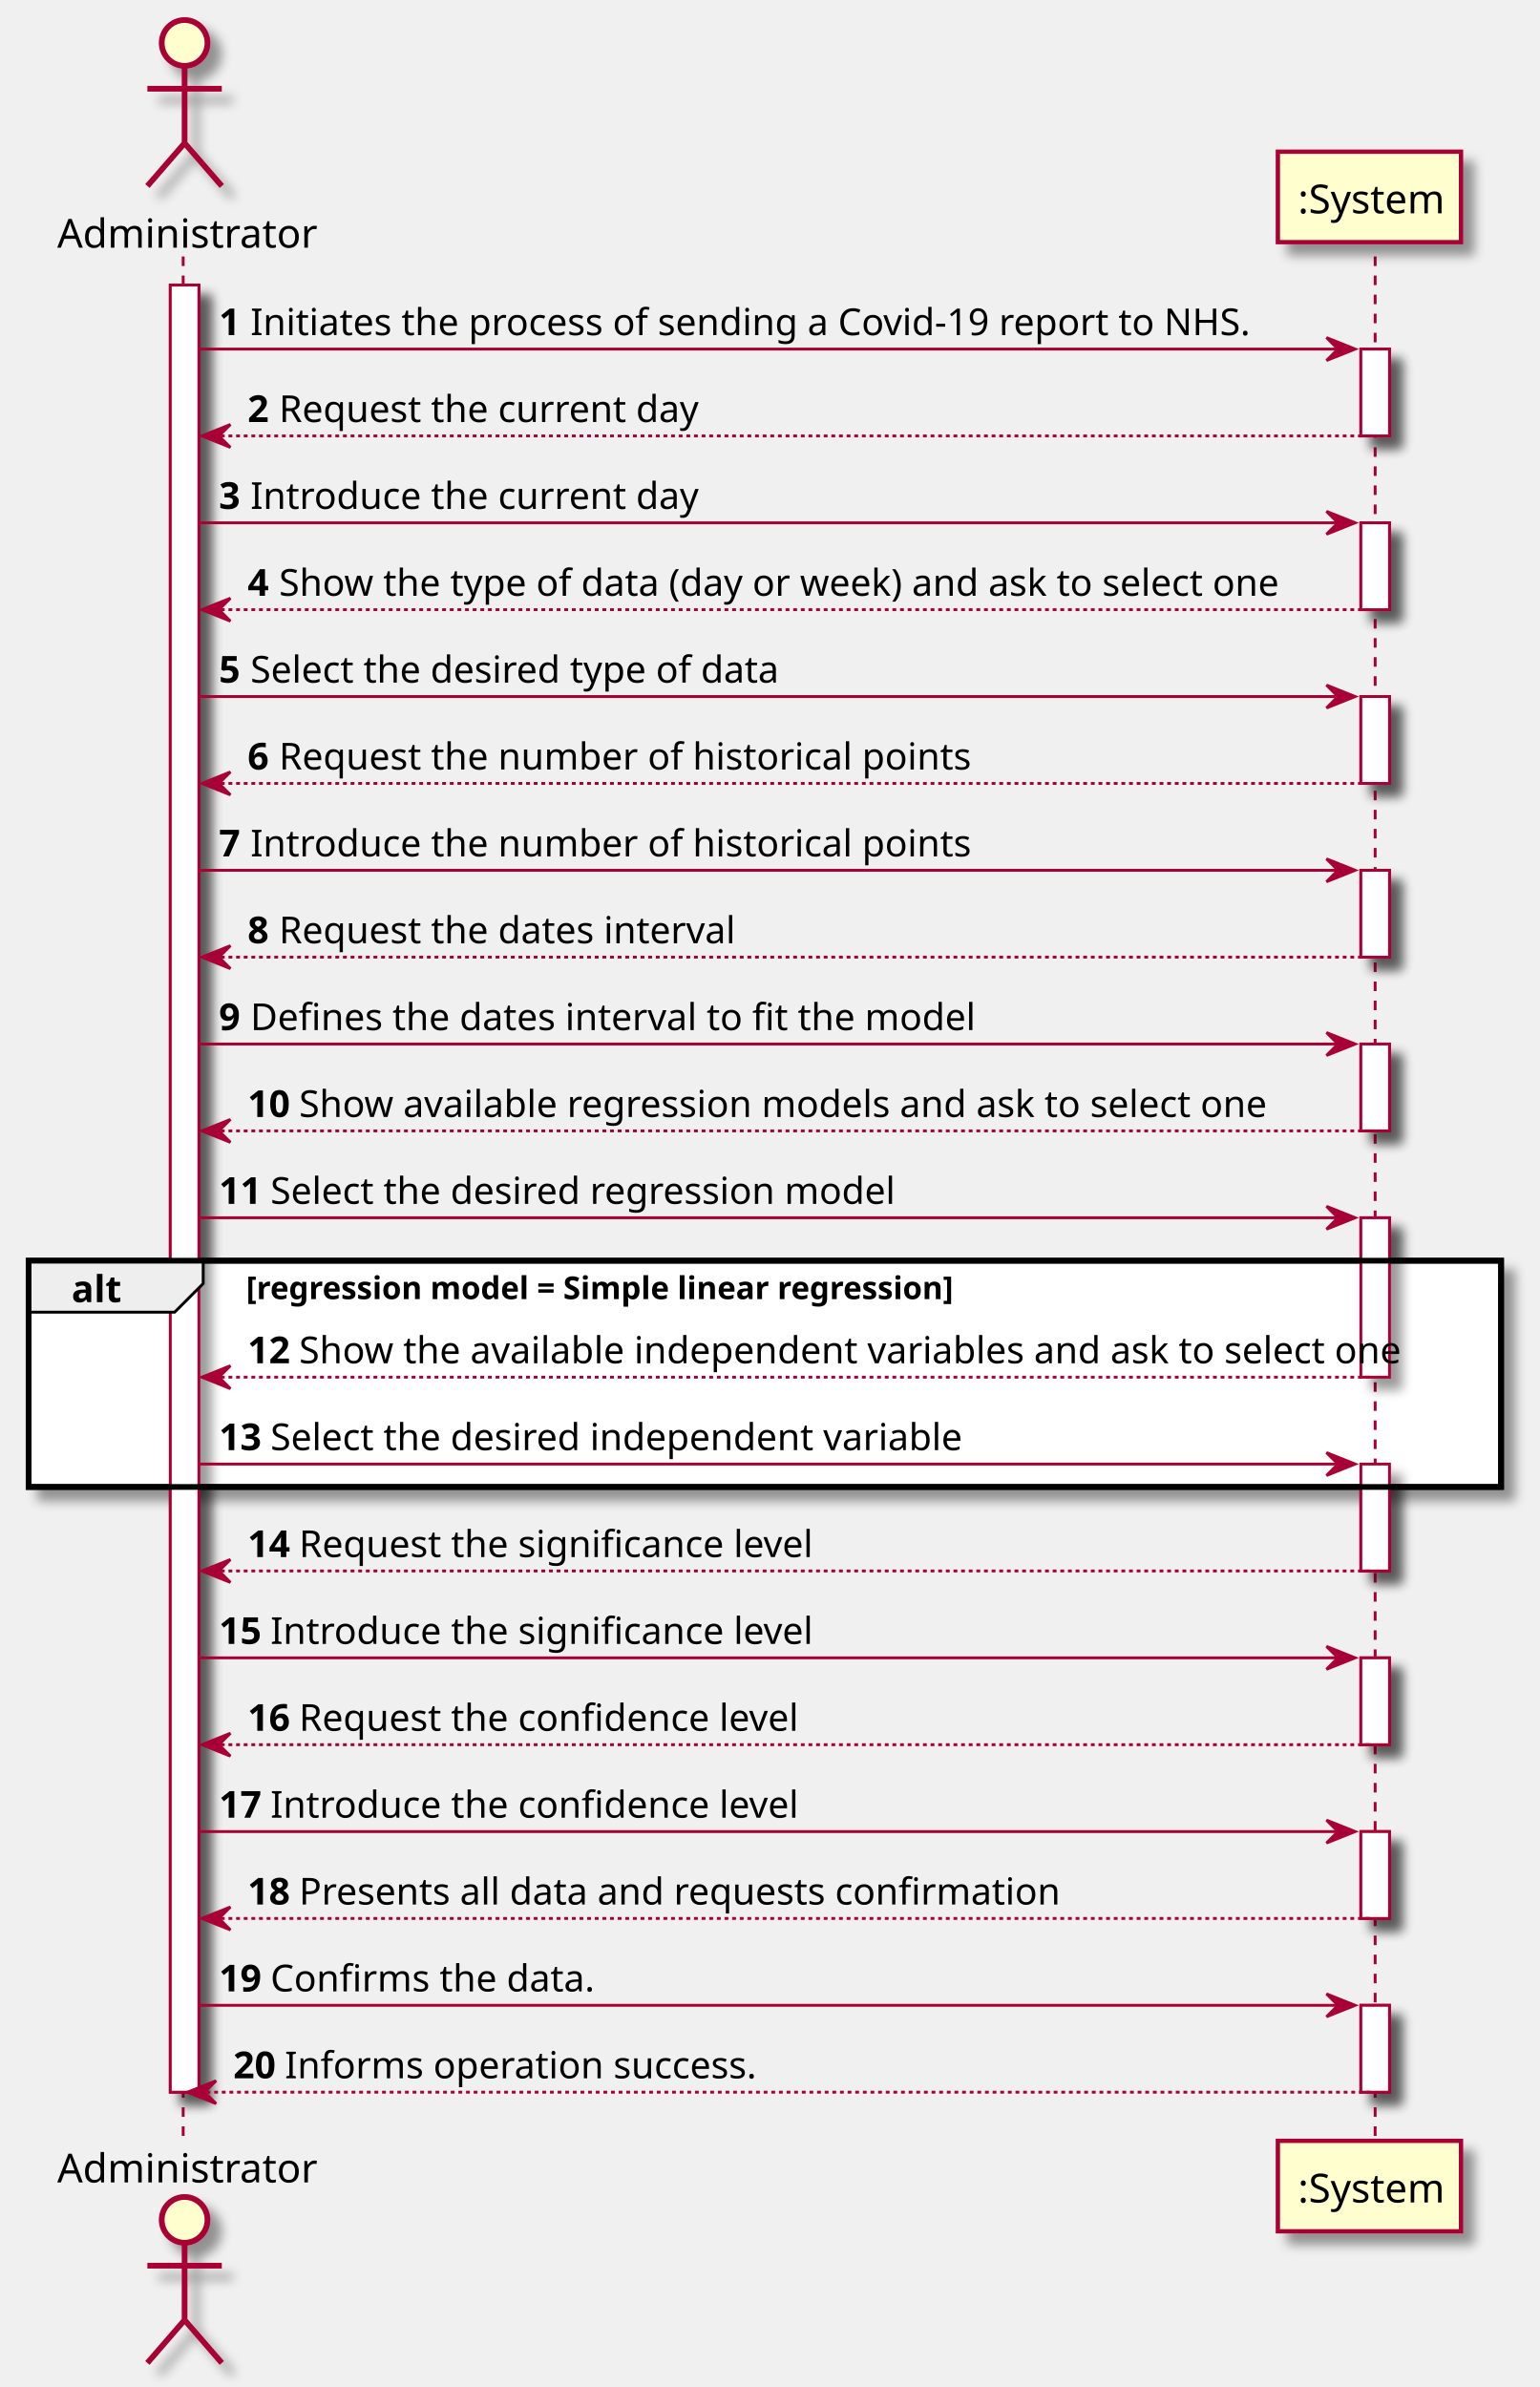
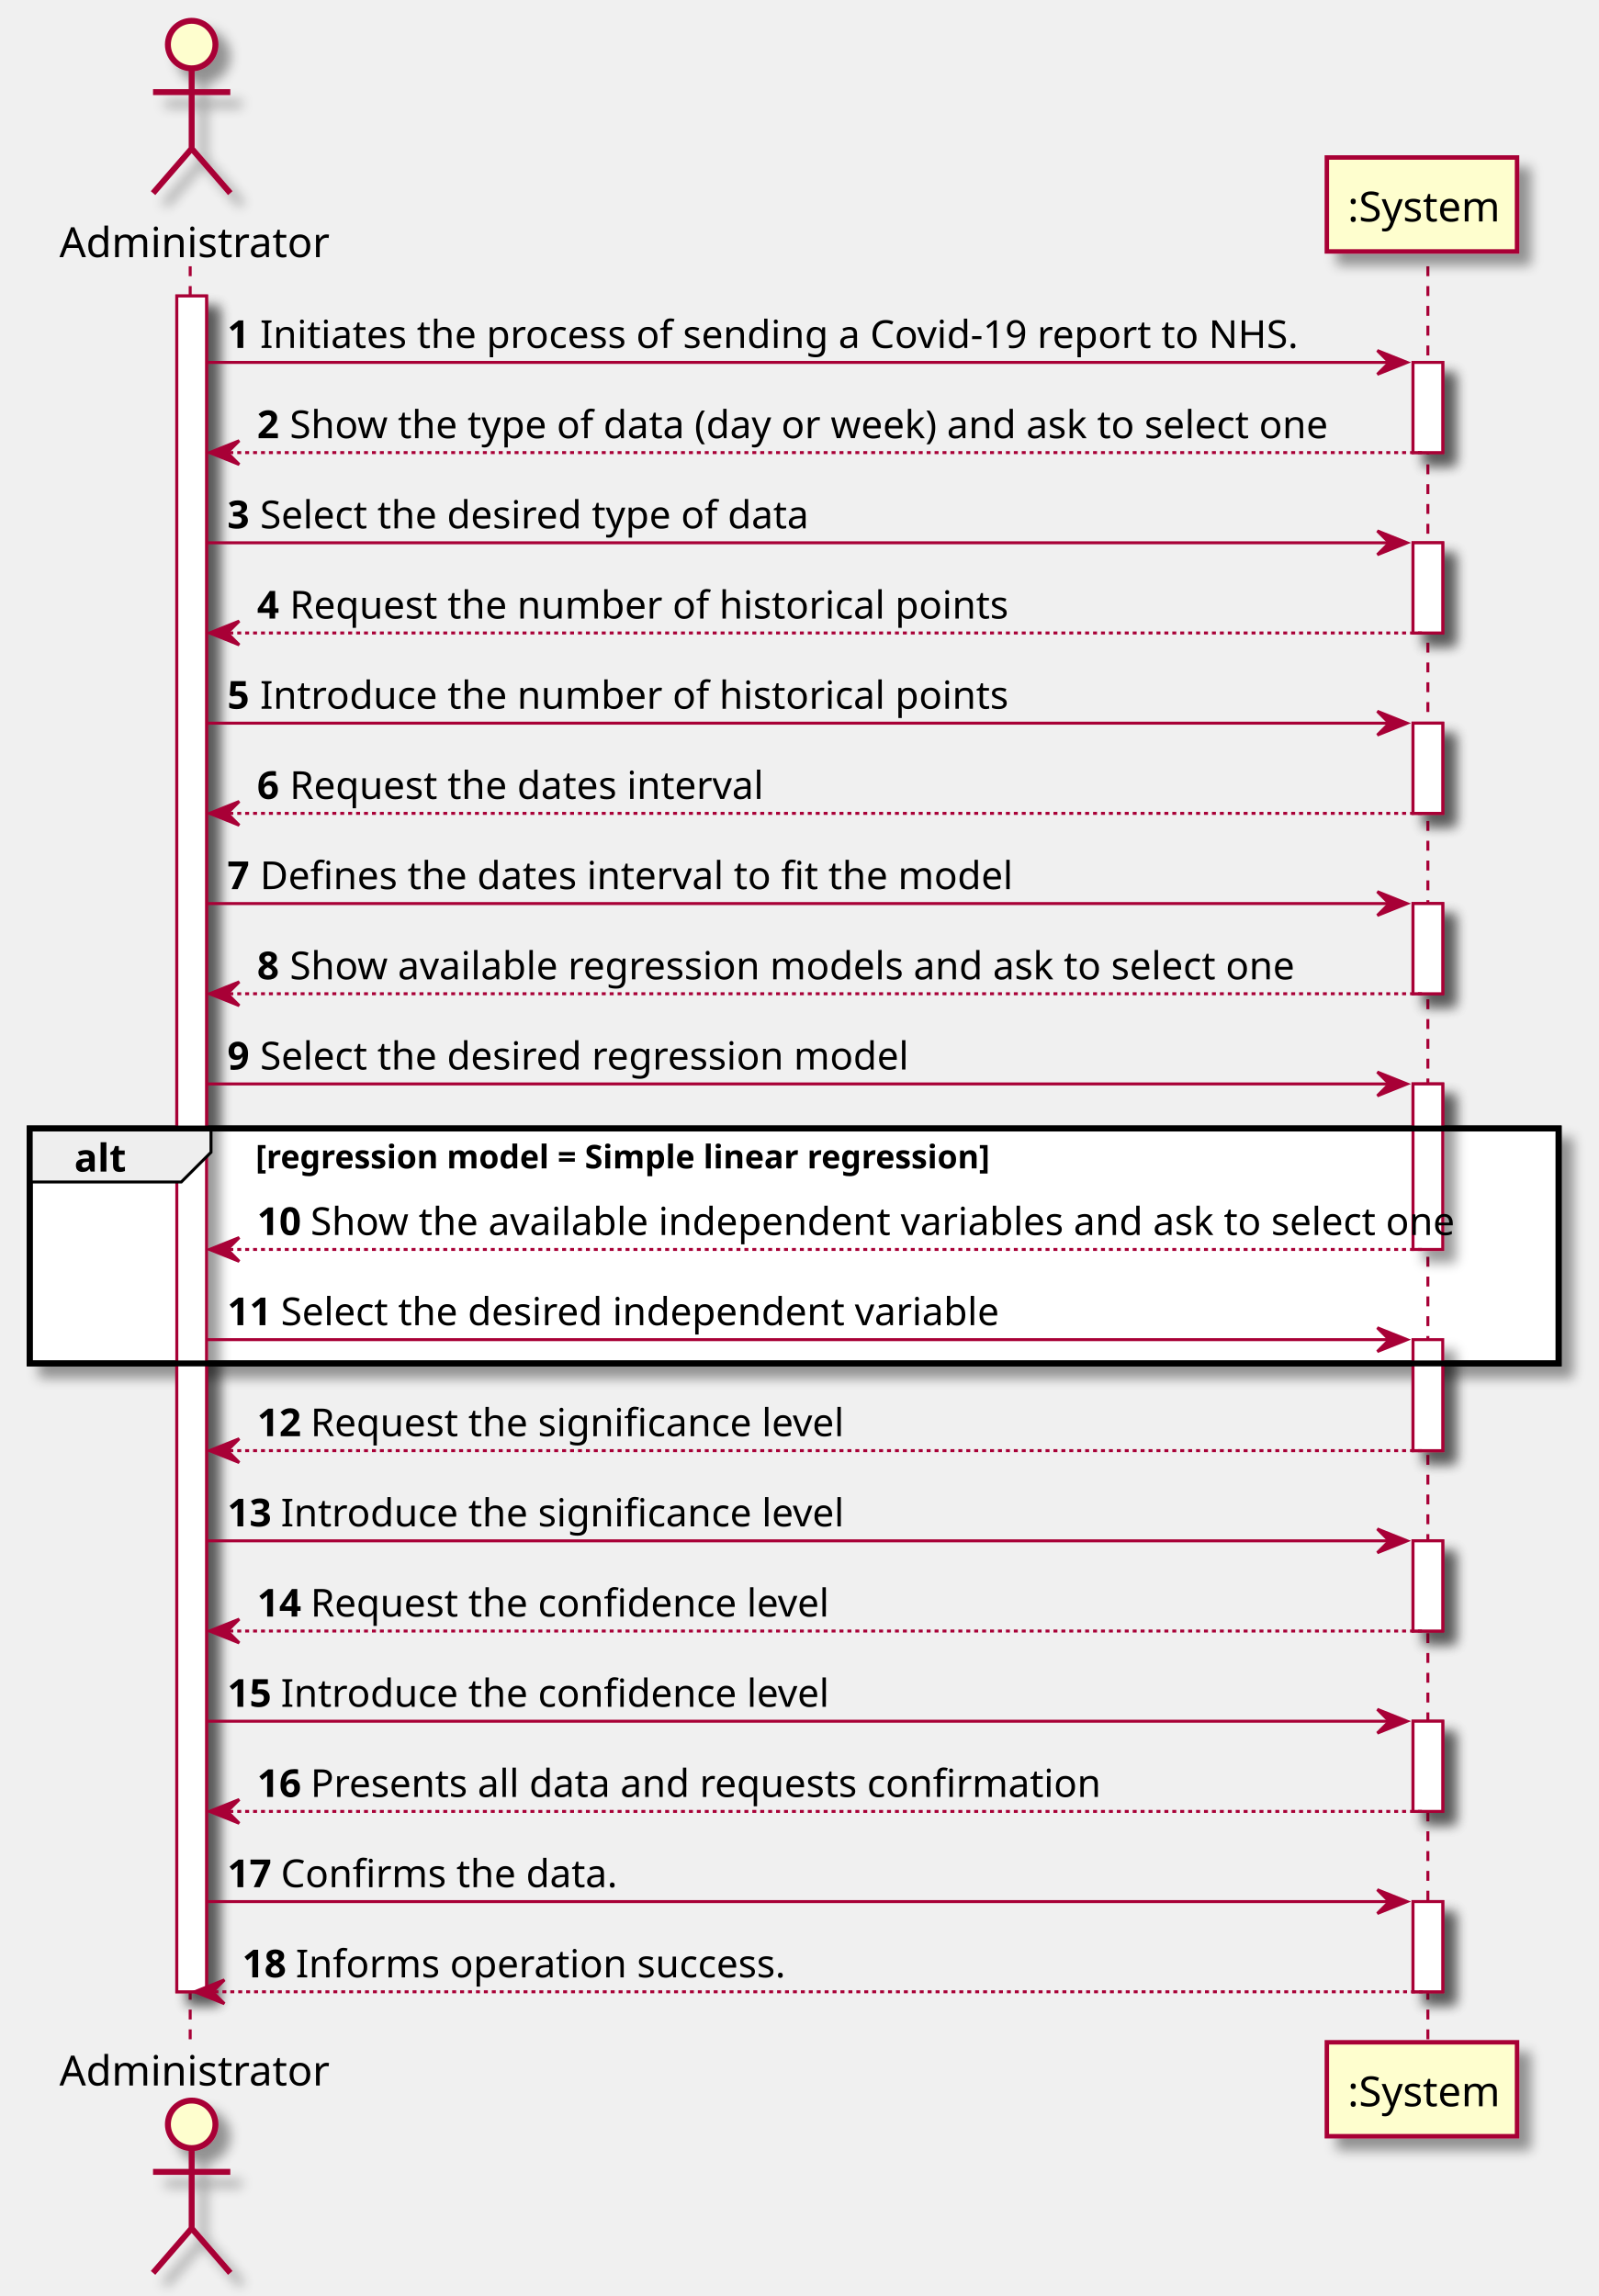
- <svg xmlns="http://www.w3.org/2000/svg" contentScriptType="application/ecmascript" contentStyleType="text/css" height="1251px" preserveAspectRatio="none" style="width:807px;height:1251px;" version="1.1" viewBox="0 0 807 1251" width="807px" zoomAndPan="magnify">
+ <svg xmlns="http://www.w3.org/2000/svg" contentScriptType="application/ecmascript" contentStyleType="text/css" height="1159.5px" preserveAspectRatio="none" style="width:807px;height:1159px;" version="1.1" viewBox="0 0 807 1159" width="807px" zoomAndPan="magnify">
  <defs>
-     <filter height="300%" id="fdxpa6la9vvdd" width="300%" x="-1" y="-1">
+     <filter height="300%" id="fcmab2fbfrio1" width="300%" x="-1" y="-1">
      <feGaussianBlur result="blurOut" stdDeviation="3.0" />
      <feColorMatrix in="blurOut" result="blurOut2" type="matrix" values="0 0 0 0 0 0 0 0 0 0 0 0 0 0 0 0 0 0 .4 0" />
      <feOffset dx="6.0" dy="6.0" in="blurOut2" result="blurOut3" />
      <feBlend in="SourceGraphic" in2="blurOut3" mode="normal" />
    </filter>
  </defs>
  <g>
-     <rect fill="#FFFFFF" filter="url(#fdxpa6la9vvdd)" height="947.074" style="stroke:#A80036;stroke-width:1.5;" width="15" x="89.25" y="149.414" />
-     <rect fill="#FFFFFF" filter="url(#fdxpa6la9vvdd)" height="45.527" style="stroke:#A80036;stroke-width:1.5;" width="15" x="713.25" y="182.941" />
-     <rect fill="#FFFFFF" filter="url(#fdxpa6la9vvdd)" height="45.527" style="stroke:#A80036;stroke-width:1.5;" width="15" x="713.25" y="273.996" />
-     <rect fill="#FFFFFF" filter="url(#fdxpa6la9vvdd)" height="45.527" style="stroke:#A80036;stroke-width:1.5;" width="15" x="713.25" y="365.051" />
-     <rect fill="#FFFFFF" filter="url(#fdxpa6la9vvdd)" height="45.527" style="stroke:#A80036;stroke-width:1.5;" width="15" x="713.25" y="456.106" />
-     <rect fill="#FFFFFF" filter="url(#fdxpa6la9vvdd)" height="45.527" style="stroke:#A80036;stroke-width:1.5;" width="15" x="713.25" y="547.16" />
-     <rect fill="#FFFFFF" filter="url(#fdxpa6la9vvdd)" height="83.555" style="stroke:#A80036;stroke-width:1.5;" width="15" x="713.25" y="638.215" />
-     <rect fill="#FFFFFF" filter="url(#fdxpa6la9vvdd)" height="56.027" style="stroke:#A80036;stroke-width:1.5;" width="15" x="713.25" y="767.297" />
-     <rect fill="#FFFFFF" filter="url(#fdxpa6la9vvdd)" height="45.527" style="stroke:#A80036;stroke-width:1.5;" width="15" x="713.25" y="868.852" />
-     <rect fill="#FFFFFF" filter="url(#fdxpa6la9vvdd)" height="45.527" style="stroke:#A80036;stroke-width:1.5;" width="15" x="713.25" y="959.906" />
-     <rect fill="#FFFFFF" filter="url(#fdxpa6la9vvdd)" height="45.527" style="stroke:#A80036;stroke-width:1.5;" width="15" x="713.25" y="1050.961" />
-     <rect fill="#FFFFFF" filter="url(#fdxpa6la9vvdd)" height="118.582" style="stroke:#000000;stroke-width:3.0;" width="771.75" x="15" y="660.715" />
-     <line style="stroke:#A80036;stroke-width:1.5;stroke-dasharray:5.0,5.0;" x1="96" x2="96" y1="134.414" y2="1123.488" />
-     <line style="stroke:#A80036;stroke-width:1.5;stroke-dasharray:5.0,5.0;" x1="720.75" x2="720.75" y1="134.414" y2="1123.488" />
+     <rect fill="#FFFFFF" filter="url(#fcmab2fbfrio1)" height="856.019" style="stroke:#A80036;stroke-width:1.5;" width="15" x="89.25" y="149.414" />
+     <rect fill="#FFFFFF" filter="url(#fcmab2fbfrio1)" height="45.527" style="stroke:#A80036;stroke-width:1.5;" width="15" x="713.25" y="182.941" />
+     <rect fill="#FFFFFF" filter="url(#fcmab2fbfrio1)" height="45.527" style="stroke:#A80036;stroke-width:1.5;" width="15" x="713.25" y="273.996" />
+     <rect fill="#FFFFFF" filter="url(#fcmab2fbfrio1)" height="45.527" style="stroke:#A80036;stroke-width:1.5;" width="15" x="713.25" y="365.051" />
+     <rect fill="#FFFFFF" filter="url(#fcmab2fbfrio1)" height="45.527" style="stroke:#A80036;stroke-width:1.5;" width="15" x="713.25" y="456.106" />
+     <rect fill="#FFFFFF" filter="url(#fcmab2fbfrio1)" height="83.555" style="stroke:#A80036;stroke-width:1.5;" width="15" x="713.25" y="547.16" />
+     <rect fill="#FFFFFF" filter="url(#fcmab2fbfrio1)" height="56.027" style="stroke:#A80036;stroke-width:1.5;" width="15" x="713.25" y="676.242" />
+     <rect fill="#FFFFFF" filter="url(#fcmab2fbfrio1)" height="45.527" style="stroke:#A80036;stroke-width:1.5;" width="15" x="713.25" y="777.797" />
+     <rect fill="#FFFFFF" filter="url(#fcmab2fbfrio1)" height="45.527" style="stroke:#A80036;stroke-width:1.5;" width="15" x="713.25" y="868.852" />
+     <rect fill="#FFFFFF" filter="url(#fcmab2fbfrio1)" height="45.527" style="stroke:#A80036;stroke-width:1.5;" width="15" x="713.25" y="959.906" />
+     <rect fill="#FFFFFF" filter="url(#fcmab2fbfrio1)" height="118.582" style="stroke:#000000;stroke-width:3.0;" width="771.75" x="15" y="569.66" />
+     <line style="stroke:#A80036;stroke-width:1.5;stroke-dasharray:5.0,5.0;" x1="96" x2="96" y1="134.414" y2="1032.434" />
+     <line style="stroke:#A80036;stroke-width:1.5;stroke-dasharray:5.0,5.0;" x1="720.75" x2="720.75" y1="134.414" y2="1032.434" />
    <text fill="#000000" font-family="sans-serif" font-size="21" lengthAdjust="spacing" textLength="124.5" x="30" y="129.8">Administrator</text>
-     <ellipse cx="96.75" cy="22.5" fill="#FEFECE" filter="url(#fdxpa6la9vvdd)" rx="12" ry="12" style="stroke:#A80036;stroke-width:3.0;" />
-     <path d="M96.75,34.5 L96.75,75 M77.25,46.5 L116.25,46.5 M96.75,75 L77.25,97.5 M96.75,75 L116.25,97.5 " fill="none" filter="url(#fdxpa6la9vvdd)" style="stroke:#A80036;stroke-width:3.0;" />
-     <text fill="#000000" font-family="sans-serif" font-size="21" lengthAdjust="spacing" textLength="124.5" x="30" y="1143.788">Administrator</text>
-     <ellipse cx="96.75" cy="1163.402" fill="#FEFECE" filter="url(#fdxpa6la9vvdd)" rx="12" ry="12" style="stroke:#A80036;stroke-width:3.0;" />
-     <path d="M96.75,1175.402 L96.75,1215.902 M77.25,1187.402 L116.25,1187.402 M96.75,1215.902 L77.25,1238.402 M96.75,1215.902 L116.25,1238.402 " fill="none" filter="url(#fdxpa6la9vvdd)" style="stroke:#A80036;stroke-width:3.0;" />
-     <rect fill="#FEFECE" filter="url(#fdxpa6la9vvdd)" height="47.414" style="stroke:#A80036;stroke-width:2.25;" width="96" x="669.75" y="79.5" />
+     <ellipse cx="96.75" cy="22.5" fill="#FEFECE" filter="url(#fcmab2fbfrio1)" rx="12" ry="12" style="stroke:#A80036;stroke-width:3.0;" />
+     <path d="M96.75,34.5 L96.75,75 M77.25,46.5 L116.25,46.5 M96.75,75 L77.25,97.5 M96.75,75 L116.25,97.5 " fill="none" filter="url(#fcmab2fbfrio1)" style="stroke:#A80036;stroke-width:3.0;" />
+     <text fill="#000000" font-family="sans-serif" font-size="21" lengthAdjust="spacing" textLength="124.5" x="30" y="1052.733">Administrator</text>
+     <ellipse cx="96.75" cy="1072.348" fill="#FEFECE" filter="url(#fcmab2fbfrio1)" rx="12" ry="12" style="stroke:#A80036;stroke-width:3.0;" />
+     <path d="M96.75,1084.348 L96.75,1124.848 M77.25,1096.348 L116.25,1096.348 M96.75,1124.848 L77.25,1147.348 M96.75,1124.848 L116.25,1147.348 " fill="none" filter="url(#fcmab2fbfrio1)" style="stroke:#A80036;stroke-width:3.0;" />
+     <rect fill="#FEFECE" filter="url(#fcmab2fbfrio1)" height="47.414" style="stroke:#A80036;stroke-width:2.25;" width="96" x="669.75" y="79.5" />
    <text fill="#000000" font-family="sans-serif" font-size="21" lengthAdjust="spacing" textLength="75" x="680.25" y="111.8">:System</text>
-     <rect fill="#FEFECE" filter="url(#fdxpa6la9vvdd)" height="47.414" style="stroke:#A80036;stroke-width:2.25;" width="96" x="669.75" y="1121.988" />
-     <text fill="#000000" font-family="sans-serif" font-size="21" lengthAdjust="spacing" textLength="75" x="680.25" y="1154.288">:System</text>
-     <rect fill="#FFFFFF" filter="url(#fdxpa6la9vvdd)" height="947.074" style="stroke:#A80036;stroke-width:1.5;" width="15" x="89.25" y="149.414" />
-     <rect fill="#FFFFFF" filter="url(#fdxpa6la9vvdd)" height="45.527" style="stroke:#A80036;stroke-width:1.5;" width="15" x="713.25" y="182.941" />
-     <rect fill="#FFFFFF" filter="url(#fdxpa6la9vvdd)" height="45.527" style="stroke:#A80036;stroke-width:1.5;" width="15" x="713.25" y="273.996" />
-     <rect fill="#FFFFFF" filter="url(#fdxpa6la9vvdd)" height="45.527" style="stroke:#A80036;stroke-width:1.5;" width="15" x="713.25" y="365.051" />
-     <rect fill="#FFFFFF" filter="url(#fdxpa6la9vvdd)" height="45.527" style="stroke:#A80036;stroke-width:1.5;" width="15" x="713.25" y="456.106" />
-     <rect fill="#FFFFFF" filter="url(#fdxpa6la9vvdd)" height="45.527" style="stroke:#A80036;stroke-width:1.5;" width="15" x="713.25" y="547.16" />
-     <rect fill="#FFFFFF" filter="url(#fdxpa6la9vvdd)" height="83.555" style="stroke:#A80036;stroke-width:1.5;" width="15" x="713.25" y="638.215" />
-     <rect fill="#FFFFFF" filter="url(#fdxpa6la9vvdd)" height="56.027" style="stroke:#A80036;stroke-width:1.5;" width="15" x="713.25" y="767.297" />
-     <rect fill="#FFFFFF" filter="url(#fdxpa6la9vvdd)" height="45.527" style="stroke:#A80036;stroke-width:1.5;" width="15" x="713.25" y="868.852" />
-     <rect fill="#FFFFFF" filter="url(#fdxpa6la9vvdd)" height="45.527" style="stroke:#A80036;stroke-width:1.5;" width="15" x="713.25" y="959.906" />
-     <rect fill="#FFFFFF" filter="url(#fdxpa6la9vvdd)" height="45.527" style="stroke:#A80036;stroke-width:1.5;" width="15" x="713.25" y="1050.961" />
+     <rect fill="#FEFECE" filter="url(#fcmab2fbfrio1)" height="47.414" style="stroke:#A80036;stroke-width:2.25;" width="96" x="669.75" y="1030.934" />
+     <text fill="#000000" font-family="sans-serif" font-size="21" lengthAdjust="spacing" textLength="75" x="680.25" y="1063.233">:System</text>
+     <rect fill="#FFFFFF" filter="url(#fcmab2fbfrio1)" height="856.019" style="stroke:#A80036;stroke-width:1.5;" width="15" x="89.25" y="149.414" />
+     <rect fill="#FFFFFF" filter="url(#fcmab2fbfrio1)" height="45.527" style="stroke:#A80036;stroke-width:1.5;" width="15" x="713.25" y="182.941" />
+     <rect fill="#FFFFFF" filter="url(#fcmab2fbfrio1)" height="45.527" style="stroke:#A80036;stroke-width:1.5;" width="15" x="713.25" y="273.996" />
+     <rect fill="#FFFFFF" filter="url(#fcmab2fbfrio1)" height="45.527" style="stroke:#A80036;stroke-width:1.5;" width="15" x="713.25" y="365.051" />
+     <rect fill="#FFFFFF" filter="url(#fcmab2fbfrio1)" height="45.527" style="stroke:#A80036;stroke-width:1.5;" width="15" x="713.25" y="456.106" />
+     <rect fill="#FFFFFF" filter="url(#fcmab2fbfrio1)" height="83.555" style="stroke:#A80036;stroke-width:1.5;" width="15" x="713.25" y="547.16" />
+     <rect fill="#FFFFFF" filter="url(#fcmab2fbfrio1)" height="56.027" style="stroke:#A80036;stroke-width:1.5;" width="15" x="713.25" y="676.242" />
+     <rect fill="#FFFFFF" filter="url(#fcmab2fbfrio1)" height="45.527" style="stroke:#A80036;stroke-width:1.5;" width="15" x="713.25" y="777.797" />
+     <rect fill="#FFFFFF" filter="url(#fcmab2fbfrio1)" height="45.527" style="stroke:#A80036;stroke-width:1.5;" width="15" x="713.25" y="868.852" />
+     <rect fill="#FFFFFF" filter="url(#fcmab2fbfrio1)" height="45.527" style="stroke:#A80036;stroke-width:1.5;" width="15" x="713.25" y="959.906" />
    <polygon fill="#A80036" points="695.25,176.941,710.25,182.941,695.25,188.941,701.25,182.941" style="stroke:#A80036;stroke-width:1.5;" />
    <line style="stroke:#A80036;stroke-width:1.5;" x1="104.25" x2="704.25" y1="182.941" y2="182.941" />
    <text fill="#000000" font-family="sans-serif" font-size="19.5" font-weight="bold" lengthAdjust="spacing" textLength="10.5" x="114.75" y="175.657">1</text>
    <text fill="#000000" font-family="sans-serif" font-size="19.5" lengthAdjust="spacing" textLength="496.5" x="131.25" y="175.657">Initiates the process of sending a Covid-19 report to NHS.</text>
    <polygon fill="#A80036" points="120.75,222.469,105.75,228.469,120.75,234.469,114.75,228.469" style="stroke:#A80036;stroke-width:1.5;" />
    <line style="stroke:#A80036;stroke-width:1.5;stroke-dasharray:2.0,2.0;" x1="111.75" x2="719.25" y1="228.469" y2="228.469" />
    <text fill="#000000" font-family="sans-serif" font-size="19.5" font-weight="bold" lengthAdjust="spacing" textLength="10.5" x="129.75" y="221.184">2</text>
-     <text fill="#000000" font-family="sans-serif" font-size="19.5" lengthAdjust="spacing" textLength="208.5" x="146.25" y="221.184">Request the current day</text>
+     <text fill="#000000" font-family="sans-serif" font-size="19.5" lengthAdjust="spacing" textLength="511.5" x="146.25" y="221.184">Show the type of data (day or week)  and ask to select one</text>
    <polygon fill="#A80036" points="695.25,267.996,710.25,273.996,695.25,279.996,701.25,273.996" style="stroke:#A80036;stroke-width:1.5;" />
    <line style="stroke:#A80036;stroke-width:1.5;" x1="104.25" x2="704.25" y1="273.996" y2="273.996" />
    <text fill="#000000" font-family="sans-serif" font-size="19.5" font-weight="bold" lengthAdjust="spacing" textLength="10.5" x="114.75" y="266.711">3</text>
-     <text fill="#000000" font-family="sans-serif" font-size="19.5" lengthAdjust="spacing" textLength="216" x="131.25" y="266.711">Introduce the current day</text>
+     <text fill="#000000" font-family="sans-serif" font-size="19.5" lengthAdjust="spacing" textLength="265.5" x="131.25" y="266.711">Select the desired type of data</text>
    <polygon fill="#A80036" points="120.75,313.523,105.75,319.523,120.75,325.523,114.75,319.523" style="stroke:#A80036;stroke-width:1.5;" />
    <line style="stroke:#A80036;stroke-width:1.5;stroke-dasharray:2.0,2.0;" x1="111.75" x2="719.25" y1="319.523" y2="319.523" />
    <text fill="#000000" font-family="sans-serif" font-size="19.5" font-weight="bold" lengthAdjust="spacing" textLength="10.5" x="129.75" y="312.239">4</text>
-     <text fill="#000000" font-family="sans-serif" font-size="19.5" lengthAdjust="spacing" textLength="511.5" x="146.25" y="312.239">Show the type of data (day or week)  and ask to select one</text>
+     <text fill="#000000" font-family="sans-serif" font-size="19.5" lengthAdjust="spacing" textLength="339" x="146.25" y="312.239">Request the number of historical points</text>
    <polygon fill="#A80036" points="695.25,359.051,710.25,365.051,695.25,371.051,701.25,365.051" style="stroke:#A80036;stroke-width:1.5;" />
    <line style="stroke:#A80036;stroke-width:1.5;" x1="104.25" x2="704.25" y1="365.051" y2="365.051" />
    <text fill="#000000" font-family="sans-serif" font-size="19.5" font-weight="bold" lengthAdjust="spacing" textLength="10.5" x="114.75" y="357.766">5</text>
-     <text fill="#000000" font-family="sans-serif" font-size="19.5" lengthAdjust="spacing" textLength="265.5" x="131.25" y="357.766">Select the desired type of data</text>
+     <text fill="#000000" font-family="sans-serif" font-size="19.5" lengthAdjust="spacing" textLength="346.5" x="131.25" y="357.766">Introduce the number of historical points</text>
    <polygon fill="#A80036" points="120.75,404.578,105.75,410.578,120.75,416.578,114.75,410.578" style="stroke:#A80036;stroke-width:1.5;" />
    <line style="stroke:#A80036;stroke-width:1.5;stroke-dasharray:2.0,2.0;" x1="111.75" x2="719.25" y1="410.578" y2="410.578" />
    <text fill="#000000" font-family="sans-serif" font-size="19.5" font-weight="bold" lengthAdjust="spacing" textLength="10.5" x="129.75" y="403.293">6</text>
-     <text fill="#000000" font-family="sans-serif" font-size="19.5" lengthAdjust="spacing" textLength="339" x="146.25" y="403.293">Request the number of historical points</text>
+     <text fill="#000000" font-family="sans-serif" font-size="19.5" lengthAdjust="spacing" textLength="225" x="146.25" y="403.293">Request the dates interval</text>
    <polygon fill="#A80036" points="695.25,450.106,710.25,456.106,695.25,462.106,701.25,456.106" style="stroke:#A80036;stroke-width:1.5;" />
    <line style="stroke:#A80036;stroke-width:1.5;" x1="104.25" x2="704.25" y1="456.106" y2="456.106" />
    <text fill="#000000" font-family="sans-serif" font-size="19.5" font-weight="bold" lengthAdjust="spacing" textLength="10.5" x="114.75" y="448.821">7</text>
-     <text fill="#000000" font-family="sans-serif" font-size="19.5" lengthAdjust="spacing" textLength="346.5" x="131.25" y="448.821">Introduce the number of historical points</text>
+     <text fill="#000000" font-family="sans-serif" font-size="19.5" lengthAdjust="spacing" textLength="352.5" x="131.25" y="448.821">Defines the dates interval to fit the model</text>
    <polygon fill="#A80036" points="120.75,495.633,105.75,501.633,120.75,507.633,114.75,501.633" style="stroke:#A80036;stroke-width:1.5;" />
    <line style="stroke:#A80036;stroke-width:1.5;stroke-dasharray:2.0,2.0;" x1="111.75" x2="719.25" y1="501.633" y2="501.633" />
    <text fill="#000000" font-family="sans-serif" font-size="19.5" font-weight="bold" lengthAdjust="spacing" textLength="10.5" x="129.75" y="494.348">8</text>
-     <text fill="#000000" font-family="sans-serif" font-size="19.5" lengthAdjust="spacing" textLength="225" x="146.25" y="494.348">Request the dates interval</text>
+     <text fill="#000000" font-family="sans-serif" font-size="19.5" lengthAdjust="spacing" textLength="486" x="146.25" y="494.348">Show available regression models and ask to select one</text>
    <polygon fill="#A80036" points="695.25,541.16,710.25,547.16,695.25,553.16,701.25,547.16" style="stroke:#A80036;stroke-width:1.5;" />
    <line style="stroke:#A80036;stroke-width:1.5;" x1="104.25" x2="704.25" y1="547.16" y2="547.16" />
    <text fill="#000000" font-family="sans-serif" font-size="19.5" font-weight="bold" lengthAdjust="spacing" textLength="10.5" x="114.75" y="539.875">9</text>
-     <text fill="#000000" font-family="sans-serif" font-size="19.5" lengthAdjust="spacing" textLength="352.5" x="131.25" y="539.875">Defines the dates interval to fit the model</text>
-     <polygon fill="#A80036" points="120.75,586.688,105.75,592.688,120.75,598.688,114.75,592.688" style="stroke:#A80036;stroke-width:1.5;" />
-     <line style="stroke:#A80036;stroke-width:1.5;stroke-dasharray:2.0,2.0;" x1="111.75" x2="719.25" y1="592.688" y2="592.688" />
-     <text fill="#000000" font-family="sans-serif" font-size="19.5" font-weight="bold" lengthAdjust="spacing" textLength="21" x="129.75" y="585.403">10</text>
-     <text fill="#000000" font-family="sans-serif" font-size="19.5" lengthAdjust="spacing" textLength="486" x="156.75" y="585.403">Show available regression models and ask to select one</text>
-     <polygon fill="#A80036" points="695.25,632.215,710.25,638.215,695.25,644.215,701.25,638.215" style="stroke:#A80036;stroke-width:1.5;" />
-     <line style="stroke:#A80036;stroke-width:1.5;" x1="104.25" x2="704.25" y1="638.215" y2="638.215" />
-     <text fill="#000000" font-family="sans-serif" font-size="19.5" font-weight="bold" lengthAdjust="spacing" textLength="21" x="114.75" y="630.93">11</text>
-     <text fill="#000000" font-family="sans-serif" font-size="19.5" lengthAdjust="spacing" textLength="312" x="141.75" y="630.93">Select the desired regression model</text>
-     <path d="M15,660.715 L106.5,660.715 L106.5,672.715 L91.5,687.715 L15,687.715 L15,660.715 " fill="#EEEEEE" style="stroke:#000000;stroke-width:1.5;" />
-     <rect fill="none" height="118.582" style="stroke:#000000;stroke-width:3.0;" width="771.75" x="15" y="660.715" />
-     <text fill="#000000" font-family="sans-serif" font-size="19.5" font-weight="bold" lengthAdjust="spacing" textLength="24" x="37.5" y="682.457">alt</text>
-     <text fill="#000000" font-family="sans-serif" font-size="16.5" font-weight="bold" lengthAdjust="spacing" textLength="385.5" x="129" y="680.843">[regression model = Simple linear regression]</text>
-     <polygon fill="#A80036" points="120.75,715.769,105.75,721.769,120.75,727.769,114.75,721.769" style="stroke:#A80036;stroke-width:1.5;" />
-     <line style="stroke:#A80036;stroke-width:1.5;stroke-dasharray:2.0,2.0;" x1="111.75" x2="719.25" y1="721.769" y2="721.769" />
-     <text fill="#000000" font-family="sans-serif" font-size="19.5" font-weight="bold" lengthAdjust="spacing" textLength="21" x="129.75" y="714.485">12</text>
-     <text fill="#000000" font-family="sans-serif" font-size="19.5" lengthAdjust="spacing" textLength="546" x="156.75" y="714.485">Show the available independent variables and ask to select one</text>
-     <polygon fill="#A80036" points="695.25,761.297,710.25,767.297,695.25,773.297,701.25,767.297" style="stroke:#A80036;stroke-width:1.5;" />
-     <line style="stroke:#A80036;stroke-width:1.5;" x1="104.25" x2="704.25" y1="767.297" y2="767.297" />
-     <text fill="#000000" font-family="sans-serif" font-size="19.5" font-weight="bold" lengthAdjust="spacing" textLength="21" x="114.75" y="760.012">13</text>
-     <text fill="#000000" font-family="sans-serif" font-size="19.5" lengthAdjust="spacing" textLength="339" x="141.75" y="760.012">Select the desired independent variable</text>
+     <text fill="#000000" font-family="sans-serif" font-size="19.5" lengthAdjust="spacing" textLength="312" x="131.25" y="539.875">Select the desired regression model</text>
+     <path d="M15,569.66 L106.5,569.66 L106.5,581.66 L91.5,596.66 L15,596.66 L15,569.66 " fill="#EEEEEE" style="stroke:#000000;stroke-width:1.5;" />
+     <rect fill="none" height="118.582" style="stroke:#000000;stroke-width:3.0;" width="771.75" x="15" y="569.66" />
+     <text fill="#000000" font-family="sans-serif" font-size="19.5" font-weight="bold" lengthAdjust="spacing" textLength="24" x="37.5" y="591.403">alt</text>
+     <text fill="#000000" font-family="sans-serif" font-size="16.5" font-weight="bold" lengthAdjust="spacing" textLength="385.5" x="129" y="589.789">[regression model = Simple linear regression]</text>
+     <polygon fill="#A80036" points="120.75,624.715,105.75,630.715,120.75,636.715,114.75,630.715" style="stroke:#A80036;stroke-width:1.5;" />
+     <line style="stroke:#A80036;stroke-width:1.5;stroke-dasharray:2.0,2.0;" x1="111.75" x2="719.25" y1="630.715" y2="630.715" />
+     <text fill="#000000" font-family="sans-serif" font-size="19.5" font-weight="bold" lengthAdjust="spacing" textLength="21" x="129.75" y="623.43">10</text>
+     <text fill="#000000" font-family="sans-serif" font-size="19.5" lengthAdjust="spacing" textLength="546" x="156.75" y="623.43">Show the available independent variables and ask to select one</text>
+     <polygon fill="#A80036" points="695.25,670.242,710.25,676.242,695.25,682.242,701.25,676.242" style="stroke:#A80036;stroke-width:1.5;" />
+     <line style="stroke:#A80036;stroke-width:1.5;" x1="104.25" x2="704.25" y1="676.242" y2="676.242" />
+     <text fill="#000000" font-family="sans-serif" font-size="19.5" font-weight="bold" lengthAdjust="spacing" textLength="21" x="114.75" y="668.957">11</text>
+     <text fill="#000000" font-family="sans-serif" font-size="19.5" lengthAdjust="spacing" textLength="339" x="141.75" y="668.957">Select the desired independent variable</text>
+     <polygon fill="#A80036" points="120.75,726.269,105.75,732.269,120.75,738.269,114.75,732.269" style="stroke:#A80036;stroke-width:1.5;" />
+     <line style="stroke:#A80036;stroke-width:1.5;stroke-dasharray:2.0,2.0;" x1="111.75" x2="719.25" y1="732.269" y2="732.269" />
+     <text fill="#000000" font-family="sans-serif" font-size="19.5" font-weight="bold" lengthAdjust="spacing" textLength="21" x="129.75" y="724.985">12</text>
+     <text fill="#000000" font-family="sans-serif" font-size="19.5" lengthAdjust="spacing" textLength="256.5" x="156.75" y="724.985">Request the significance level</text>
+     <polygon fill="#A80036" points="695.25,771.797,710.25,777.797,695.25,783.797,701.25,777.797" style="stroke:#A80036;stroke-width:1.5;" />
+     <line style="stroke:#A80036;stroke-width:1.5;" x1="104.25" x2="704.25" y1="777.797" y2="777.797" />
+     <text fill="#000000" font-family="sans-serif" font-size="19.5" font-weight="bold" lengthAdjust="spacing" textLength="21" x="114.75" y="770.512">13</text>
+     <text fill="#000000" font-family="sans-serif" font-size="19.5" lengthAdjust="spacing" textLength="264" x="141.75" y="770.512">Introduce the significance level</text>
    <polygon fill="#A80036" points="120.75,817.324,105.75,823.324,120.75,829.324,114.75,823.324" style="stroke:#A80036;stroke-width:1.5;" />
    <line style="stroke:#A80036;stroke-width:1.5;stroke-dasharray:2.0,2.0;" x1="111.75" x2="719.25" y1="823.324" y2="823.324" />
    <text fill="#000000" font-family="sans-serif" font-size="19.5" font-weight="bold" lengthAdjust="spacing" textLength="21" x="129.75" y="816.04">14</text>
-     <text fill="#000000" font-family="sans-serif" font-size="19.5" lengthAdjust="spacing" textLength="256.5" x="156.75" y="816.04">Request the significance level</text>
+     <text fill="#000000" font-family="sans-serif" font-size="19.5" lengthAdjust="spacing" textLength="247.5" x="156.75" y="816.04">Request the confidence level</text>
    <polygon fill="#A80036" points="695.25,862.852,710.25,868.852,695.25,874.852,701.25,868.852" style="stroke:#A80036;stroke-width:1.5;" />
    <line style="stroke:#A80036;stroke-width:1.5;" x1="104.25" x2="704.25" y1="868.852" y2="868.852" />
    <text fill="#000000" font-family="sans-serif" font-size="19.5" font-weight="bold" lengthAdjust="spacing" textLength="21" x="114.75" y="861.567">15</text>
-     <text fill="#000000" font-family="sans-serif" font-size="19.5" lengthAdjust="spacing" textLength="264" x="141.75" y="861.567">Introduce the significance level</text>
+     <text fill="#000000" font-family="sans-serif" font-size="19.5" lengthAdjust="spacing" textLength="255" x="141.75" y="861.567">Introduce the confidence level</text>
    <polygon fill="#A80036" points="120.75,908.379,105.75,914.379,120.75,920.379,114.75,914.379" style="stroke:#A80036;stroke-width:1.5;" />
    <line style="stroke:#A80036;stroke-width:1.5;stroke-dasharray:2.0,2.0;" x1="111.75" x2="719.25" y1="914.379" y2="914.379" />
    <text fill="#000000" font-family="sans-serif" font-size="19.5" font-weight="bold" lengthAdjust="spacing" textLength="21" x="129.75" y="907.094">16</text>
-     <text fill="#000000" font-family="sans-serif" font-size="19.5" lengthAdjust="spacing" textLength="247.5" x="156.75" y="907.094">Request the confidence level</text>
+     <text fill="#000000" font-family="sans-serif" font-size="19.5" lengthAdjust="spacing" textLength="376.5" x="156.75" y="907.094">Presents all data and requests confirmation</text>
    <polygon fill="#A80036" points="695.25,953.906,710.25,959.906,695.25,965.906,701.25,959.906" style="stroke:#A80036;stroke-width:1.5;" />
    <line style="stroke:#A80036;stroke-width:1.5;" x1="104.25" x2="704.25" y1="959.906" y2="959.906" />
    <text fill="#000000" font-family="sans-serif" font-size="19.5" font-weight="bold" lengthAdjust="spacing" textLength="21" x="114.75" y="952.622">17</text>
-     <text fill="#000000" font-family="sans-serif" font-size="19.5" lengthAdjust="spacing" textLength="255" x="141.75" y="952.622">Introduce the confidence level</text>
-     <polygon fill="#A80036" points="120.75,999.434,105.75,1005.434,120.75,1011.434,114.75,1005.434" style="stroke:#A80036;stroke-width:1.5;" />
-     <line style="stroke:#A80036;stroke-width:1.5;stroke-dasharray:2.0,2.0;" x1="111.75" x2="719.25" y1="1005.434" y2="1005.434" />
-     <text fill="#000000" font-family="sans-serif" font-size="19.5" font-weight="bold" lengthAdjust="spacing" textLength="21" x="129.75" y="998.149">18</text>
-     <text fill="#000000" font-family="sans-serif" font-size="19.5" lengthAdjust="spacing" textLength="376.5" x="156.75" y="998.149">Presents all data and requests confirmation</text>
-     <polygon fill="#A80036" points="695.25,1044.961,710.25,1050.961,695.25,1056.961,701.25,1050.961" style="stroke:#A80036;stroke-width:1.5;" />
-     <line style="stroke:#A80036;stroke-width:1.5;" x1="104.25" x2="704.25" y1="1050.961" y2="1050.961" />
-     <text fill="#000000" font-family="sans-serif" font-size="19.5" font-weight="bold" lengthAdjust="spacing" textLength="21" x="114.75" y="1043.676">19</text>
-     <text fill="#000000" font-family="sans-serif" font-size="19.5" lengthAdjust="spacing" textLength="159" x="141.75" y="1043.676">Confirms the data.</text>
-     <polygon fill="#A80036" points="113.25,1090.488,98.25,1096.488,113.25,1102.488,107.25,1096.488" style="stroke:#A80036;stroke-width:1.5;" />
-     <line style="stroke:#A80036;stroke-width:1.5;stroke-dasharray:2.0,2.0;" x1="104.25" x2="719.25" y1="1096.488" y2="1096.488" />
-     <text fill="#000000" font-family="sans-serif" font-size="19.5" font-weight="bold" lengthAdjust="spacing" textLength="21" x="122.25" y="1089.204">20</text>
-     <text fill="#000000" font-family="sans-serif" font-size="19.5" lengthAdjust="spacing" textLength="234" x="149.25" y="1089.204">Informs operation success.</text>
+     <text fill="#000000" font-family="sans-serif" font-size="19.5" lengthAdjust="spacing" textLength="159" x="141.75" y="952.622">Confirms the data.</text>
+     <polygon fill="#A80036" points="113.25,999.434,98.25,1005.434,113.25,1011.434,107.25,1005.434" style="stroke:#A80036;stroke-width:1.5;" />
+     <line style="stroke:#A80036;stroke-width:1.5;stroke-dasharray:2.0,2.0;" x1="104.25" x2="719.25" y1="1005.434" y2="1005.434" />
+     <text fill="#000000" font-family="sans-serif" font-size="19.5" font-weight="bold" lengthAdjust="spacing" textLength="21" x="122.25" y="998.149">18</text>
+     <text fill="#000000" font-family="sans-serif" font-size="19.5" lengthAdjust="spacing" textLength="234" x="149.25" y="998.149">Informs operation success.</text>
  </g>
</svg>
